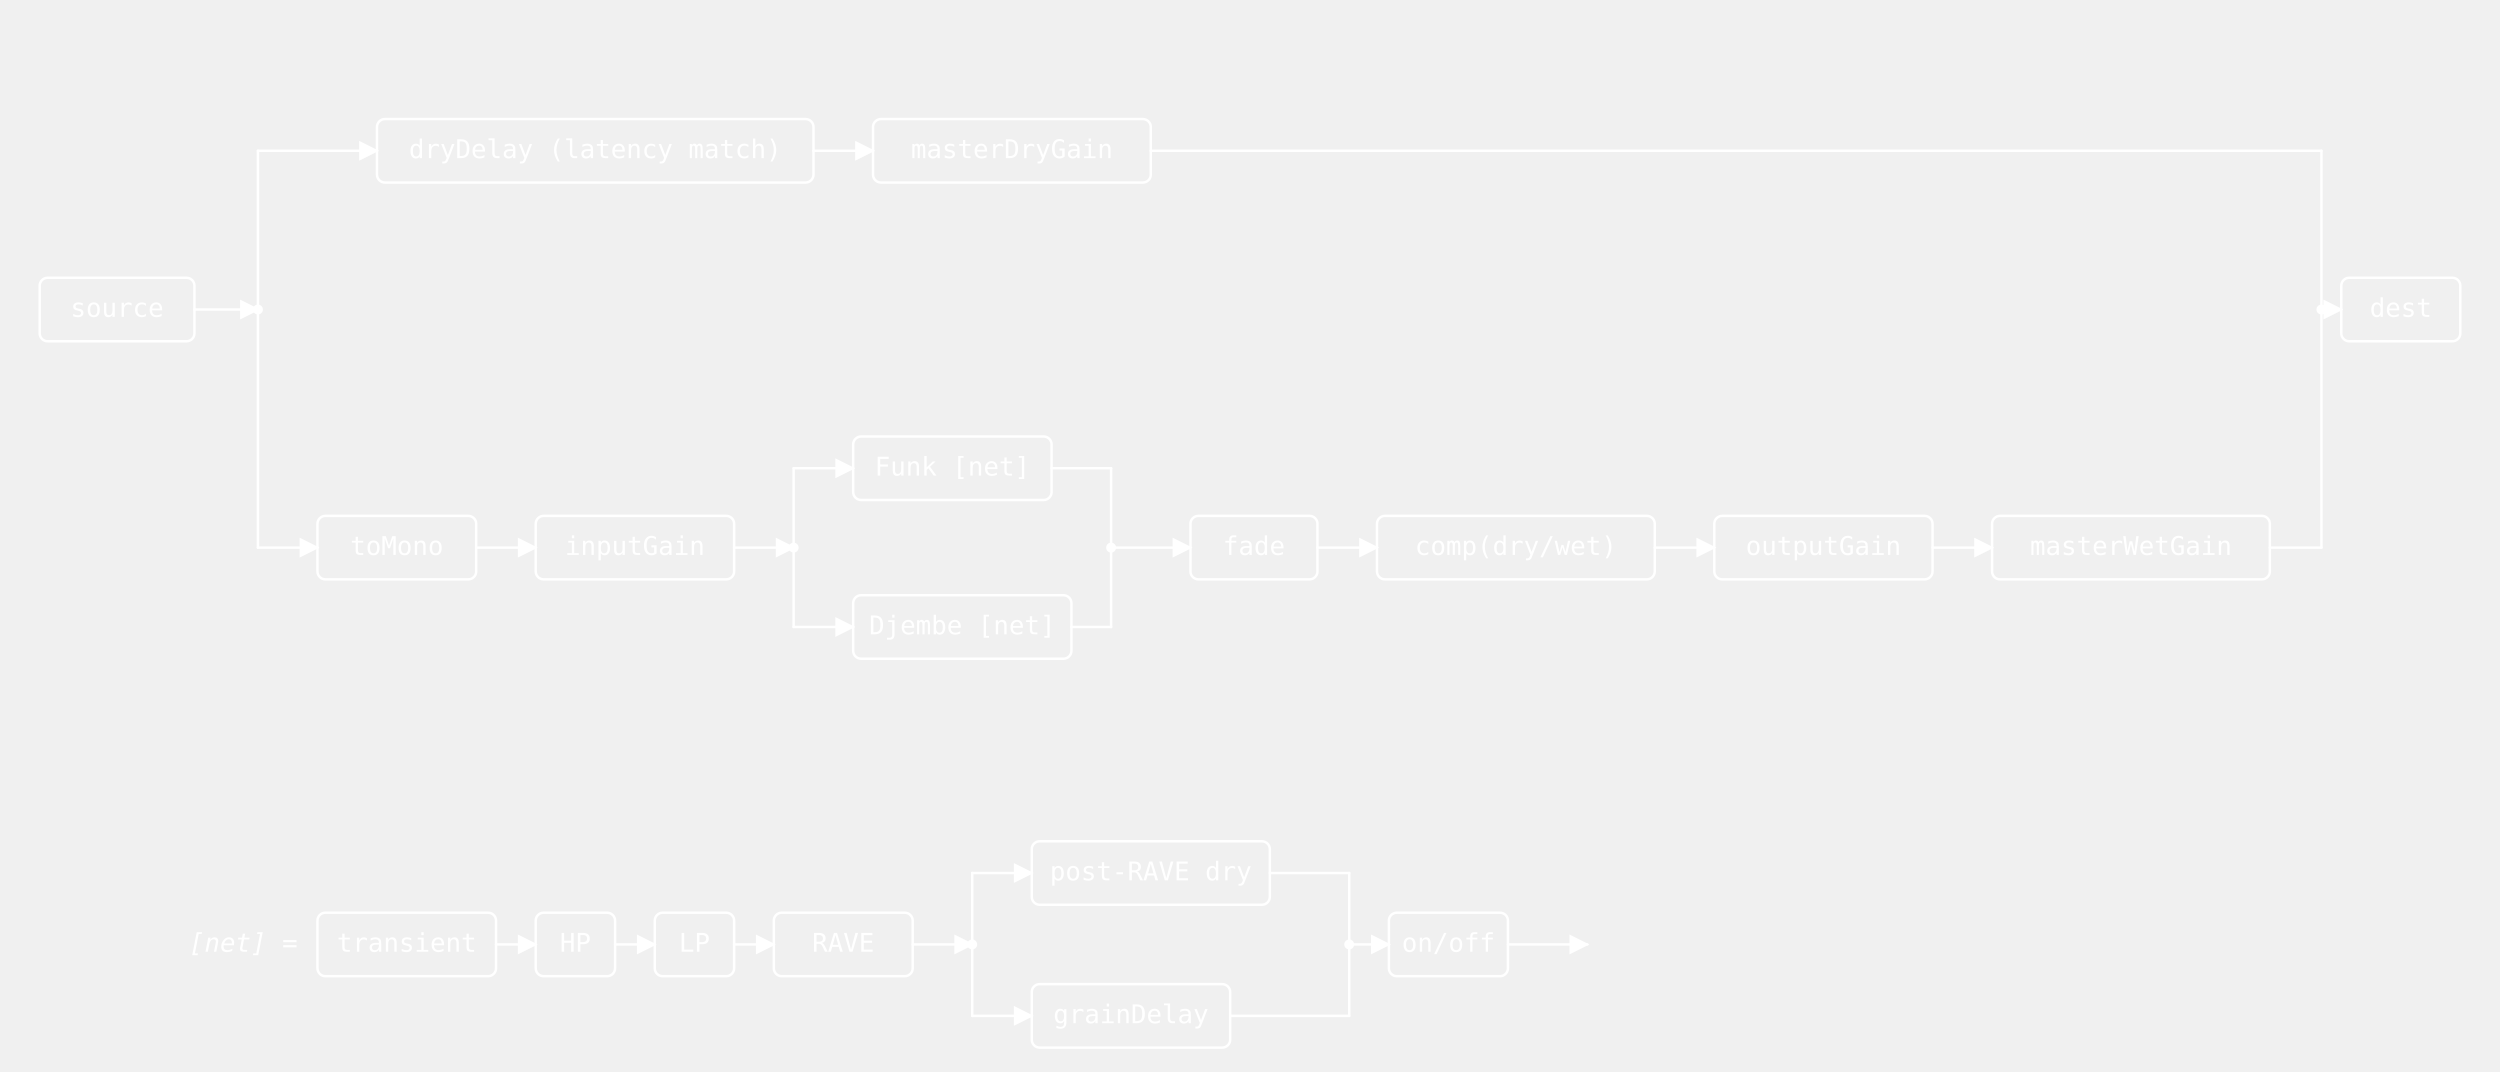
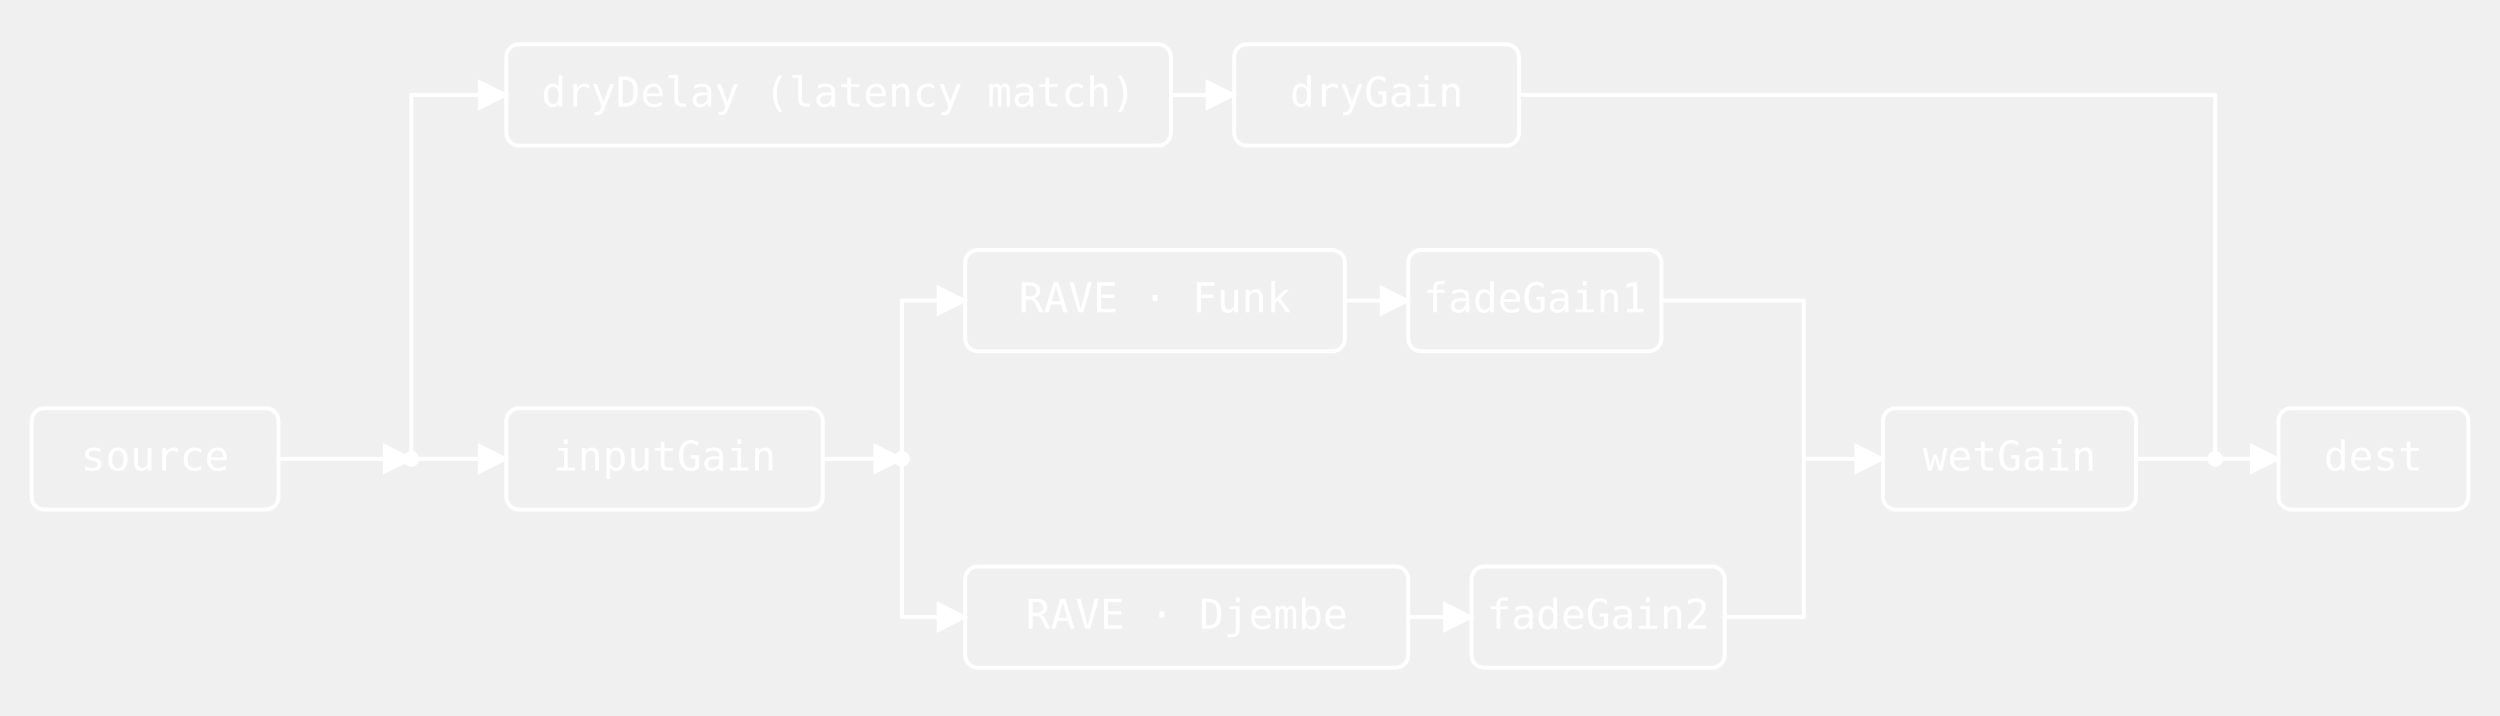
- <svg xmlns="http://www.w3.org/2000/svg" viewBox="0 0 1260 540" width="100%" height="auto" preserveAspectRatio="xMidYMid meet" font-family="ui-monospace, SFMono-Regular, Menlo, Consolas, monospace" font-size="13">
+ <svg xmlns="http://www.w3.org/2000/svg" viewBox="0 0 790 226" width="100%" height="auto" preserveAspectRatio="xMidYMid meet" font-family="ui-monospace, SFMono-Regular, Menlo, Consolas, monospace" font-size="13">
  <defs>
    <marker id="arrow" viewBox="0 0 10 10" refX="9" refY="5" markerWidth="8" markerHeight="8" orient="auto-start-reverse">
      <path d="M0,0 L10,5 L0,10 z" fill="#fff" />
    </marker>
  </defs>
  <g fill="none" stroke="#fff" stroke-width="1.25" stroke-linecap="round" stroke-linejoin="round">
-     <rect x="20" y="140" width="78" height="32" rx="4" />
-     <rect x="190" y="60" width="220" height="32" rx="4" />
-     <rect x="440" y="60" width="140" height="32" rx="4" />
-     <rect x="160" y="260" width="80" height="32" rx="4" />
-     <rect x="270" y="260" width="100" height="32" rx="4" />
-     <rect x="430" y="220" width="100" height="32" rx="4" />
-     <rect x="430" y="300" width="110" height="32" rx="4" />
-     <rect x="600" y="260" width="64" height="32" rx="4" />
-     <rect x="694" y="260" width="140" height="32" rx="4" />
-     <rect x="864" y="260" width="110" height="32" rx="4" />
-     <rect x="1004" y="260" width="140" height="32" rx="4" />
-     <rect x="1180" y="140" width="60" height="32" rx="4" />
-     <line x1="98" y1="156" x2="130" y2="156" marker-end="url(#arrow)" />
-     <line x1="130" y1="76" x2="130" y2="276" />
-     <line x1="130" y1="76" x2="190" y2="76" marker-end="url(#arrow)" />
-     <line x1="410" y1="76" x2="440" y2="76" marker-end="url(#arrow)" />
-     <line x1="580" y1="76" x2="1170" y2="76" />
-     <line x1="1170" y1="76" x2="1170" y2="156" />
-     <line x1="130" y1="276" x2="160" y2="276" marker-end="url(#arrow)" />
-     <line x1="240" y1="276" x2="270" y2="276" marker-end="url(#arrow)" />
-     <line x1="370" y1="276" x2="400" y2="276" marker-end="url(#arrow)" />
-     <line x1="400" y1="236" x2="400" y2="316" />
-     <line x1="400" y1="236" x2="430" y2="236" marker-end="url(#arrow)" />
-     <line x1="400" y1="316" x2="430" y2="316" marker-end="url(#arrow)" />
-     <line x1="530" y1="236" x2="560" y2="236" />
-     <line x1="540" y1="316" x2="560" y2="316" />
-     <line x1="560" y1="236" x2="560" y2="316" />
-     <line x1="560" y1="276" x2="600" y2="276" marker-end="url(#arrow)" />
-     <line x1="664" y1="276" x2="694" y2="276" marker-end="url(#arrow)" />
-     <line x1="834" y1="276" x2="864" y2="276" marker-end="url(#arrow)" />
-     <line x1="974" y1="276" x2="1004" y2="276" marker-end="url(#arrow)" />
-     <line x1="1144" y1="276" x2="1170" y2="276" />
-     <line x1="1170" y1="276" x2="1170" y2="156" />
-     <line x1="1170" y1="156" x2="1180" y2="156" marker-end="url(#arrow)" />
-     <rect x="160" y="460" width="90" height="32" rx="4" />
-     <rect x="270" y="460" width="40" height="32" rx="4" />
-     <rect x="330" y="460" width="40" height="32" rx="4" />
-     <rect x="390" y="460" width="70" height="32" rx="4" />
-     <rect x="520" y="424" width="120" height="32" rx="4" />
-     <rect x="520" y="496" width="100" height="32" rx="4" />
-     <rect x="700" y="460" width="60" height="32" rx="4" />
-     <line x1="250" y1="476" x2="270" y2="476" marker-end="url(#arrow)" />
-     <line x1="310" y1="476" x2="330" y2="476" marker-end="url(#arrow)" />
-     <line x1="370" y1="476" x2="390" y2="476" marker-end="url(#arrow)" />
-     <line x1="460" y1="476" x2="490" y2="476" marker-end="url(#arrow)" />
-     <line x1="490" y1="440" x2="490" y2="512" />
-     <line x1="490" y1="440" x2="520" y2="440" marker-end="url(#arrow)" />
-     <line x1="490" y1="512" x2="520" y2="512" marker-end="url(#arrow)" />
-     <line x1="640" y1="440" x2="680" y2="440" />
-     <line x1="620" y1="512" x2="680" y2="512" />
-     <line x1="680" y1="440" x2="680" y2="512" />
-     <line x1="680" y1="476" x2="700" y2="476" marker-end="url(#arrow)" />
-     <line x1="760" y1="476" x2="800" y2="476" marker-end="url(#arrow)" />
+     <rect x="10" y="129" width="78" height="32" rx="4" />
+     <rect x="160" y="14" width="210" height="32" rx="4" />
+     <rect x="390" y="14" width="90" height="32" rx="4" />
+     <rect x="160" y="129" width="100" height="32" rx="4" />
+     <rect x="305" y="79" width="120" height="32" rx="4" />
+     <rect x="305" y="179" width="140" height="32" rx="4" />
+     <rect x="445" y="79" width="80" height="32" rx="4" />
+     <rect x="465" y="179" width="80" height="32" rx="4" />
+     <rect x="595" y="129" width="80" height="32" rx="4" />
+     <rect x="720" y="129" width="60" height="32" rx="4" />
+     <line x1="88" y1="145" x2="130" y2="145" marker-end="url(#arrow)" />
+     <line x1="130" y1="145" x2="130" y2="30" />
+     <line x1="130" y1="30" x2="160" y2="30" marker-end="url(#arrow)" />
+     <line x1="370" y1="30" x2="390" y2="30" marker-end="url(#arrow)" />
+     <line x1="480" y1="30" x2="700" y2="30" />
+     <line x1="700" y1="30" x2="700" y2="145" />
+     <line x1="130" y1="145" x2="160" y2="145" marker-end="url(#arrow)" />
+     <line x1="260" y1="145" x2="285" y2="145" marker-end="url(#arrow)" />
+     <line x1="285" y1="95" x2="285" y2="195" />
+     <line x1="285" y1="95" x2="305" y2="95" marker-end="url(#arrow)" />
+     <line x1="285" y1="195" x2="305" y2="195" marker-end="url(#arrow)" />
+     <line x1="425" y1="95" x2="445" y2="95" marker-end="url(#arrow)" />
+     <line x1="445" y1="195" x2="465" y2="195" marker-end="url(#arrow)" />
+     <line x1="525" y1="95" x2="570" y2="95" />
+     <line x1="545" y1="195" x2="570" y2="195" />
+     <line x1="570" y1="95" x2="570" y2="195" />
+     <line x1="570" y1="145" x2="595" y2="145" marker-end="url(#arrow)" />
+     <line x1="675" y1="145" x2="700" y2="145" />
+     <line x1="700" y1="145" x2="720" y2="145" marker-end="url(#arrow)" />
  </g>
  <g fill="#fff">
-     <circle cx="130" cy="156" r="2.5" />
-     <circle cx="400" cy="276" r="2.5" />
-     <circle cx="560" cy="276" r="2.5" />
-     <circle cx="1170" cy="156" r="2.5" />
-     <circle cx="490" cy="476" r="2.5" />
-     <circle cx="680" cy="476" r="2.5" />
+     <circle cx="130" cy="145" r="2.5" />
+     <circle cx="285" cy="145" r="2.5" />
+     <circle cx="700" cy="145" r="2.5" />
  </g>
  <g fill="#fff" text-anchor="middle" dominant-baseline="middle">
-     <text x="59" y="156">source</text>
-     <text x="300" y="76">dryDelay (latency match)</text>
-     <text x="510" y="76">masterDryGain</text>
-     <text x="200" y="276">toMono</text>
-     <text x="320" y="276">inputGain</text>
-     <text x="480" y="236">Funk [net]</text>
-     <text x="485" y="316">Djembe [net]</text>
-     <text x="632" y="276">fade</text>
-     <text x="764" y="276">comp(dry/wet)</text>
-     <text x="919" y="276">outputGain</text>
-     <text x="1074" y="276">masterWetGain</text>
-     <text x="1210" y="156">dest</text>
-     <text x="205" y="476">transient</text>
-     <text x="290" y="476">HP</text>
-     <text x="350" y="476">LP</text>
-     <text x="425" y="476">RAVE</text>
-     <text x="580" y="440">post-RAVE dry</text>
-     <text x="570" y="512">grainDelay</text>
-     <text x="730" y="476">on/off</text>
+     <text x="49" y="145">source</text>
+     <text x="265" y="30">dryDelay (latency match)</text>
+     <text x="435" y="30">dryGain</text>
+     <text x="210" y="145">inputGain</text>
+     <text x="365" y="95">RAVE · Funk</text>
+     <text x="375" y="195">RAVE · Djembe</text>
+     <text x="485" y="95">fadeGain1</text>
+     <text x="505" y="195">fadeGain2</text>
+     <text x="635" y="145">wetGain</text>
+     <text x="750" y="145">dest</text>
  </g>
-   <text x="150" y="476" fill="#fff" font-style="italic" text-anchor="end" dominant-baseline="middle">[net] =</text>
</svg>
